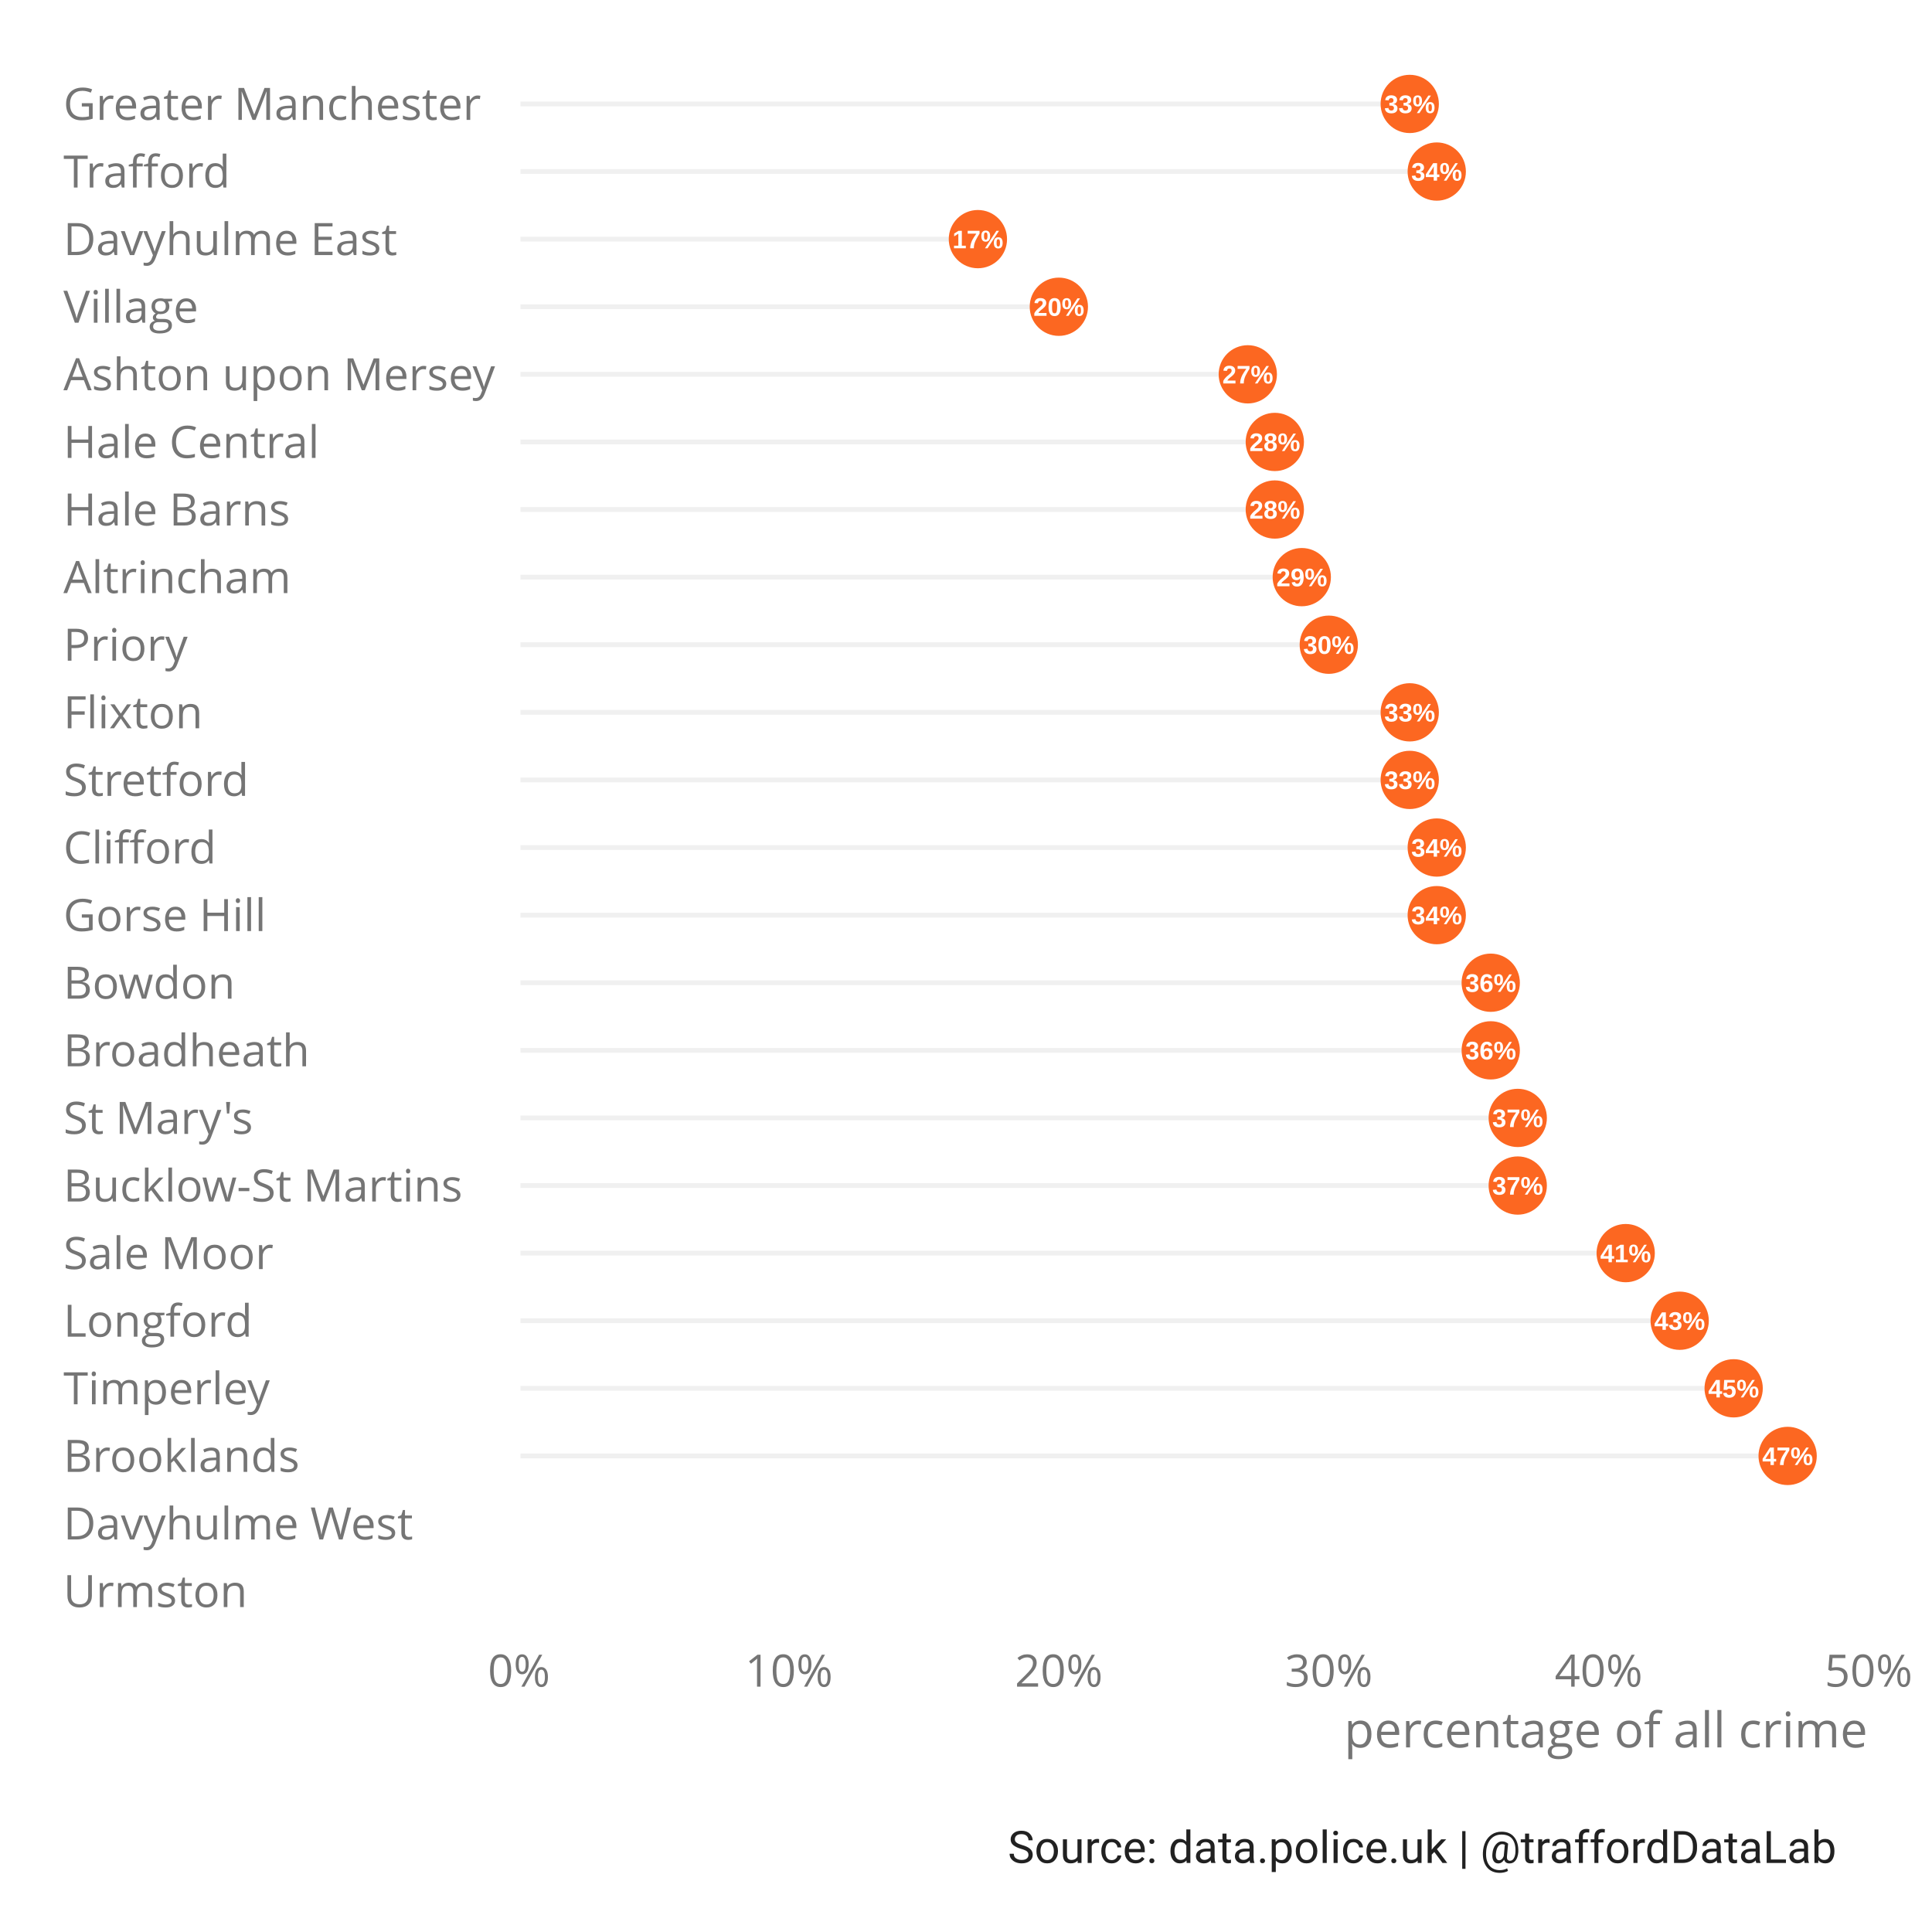
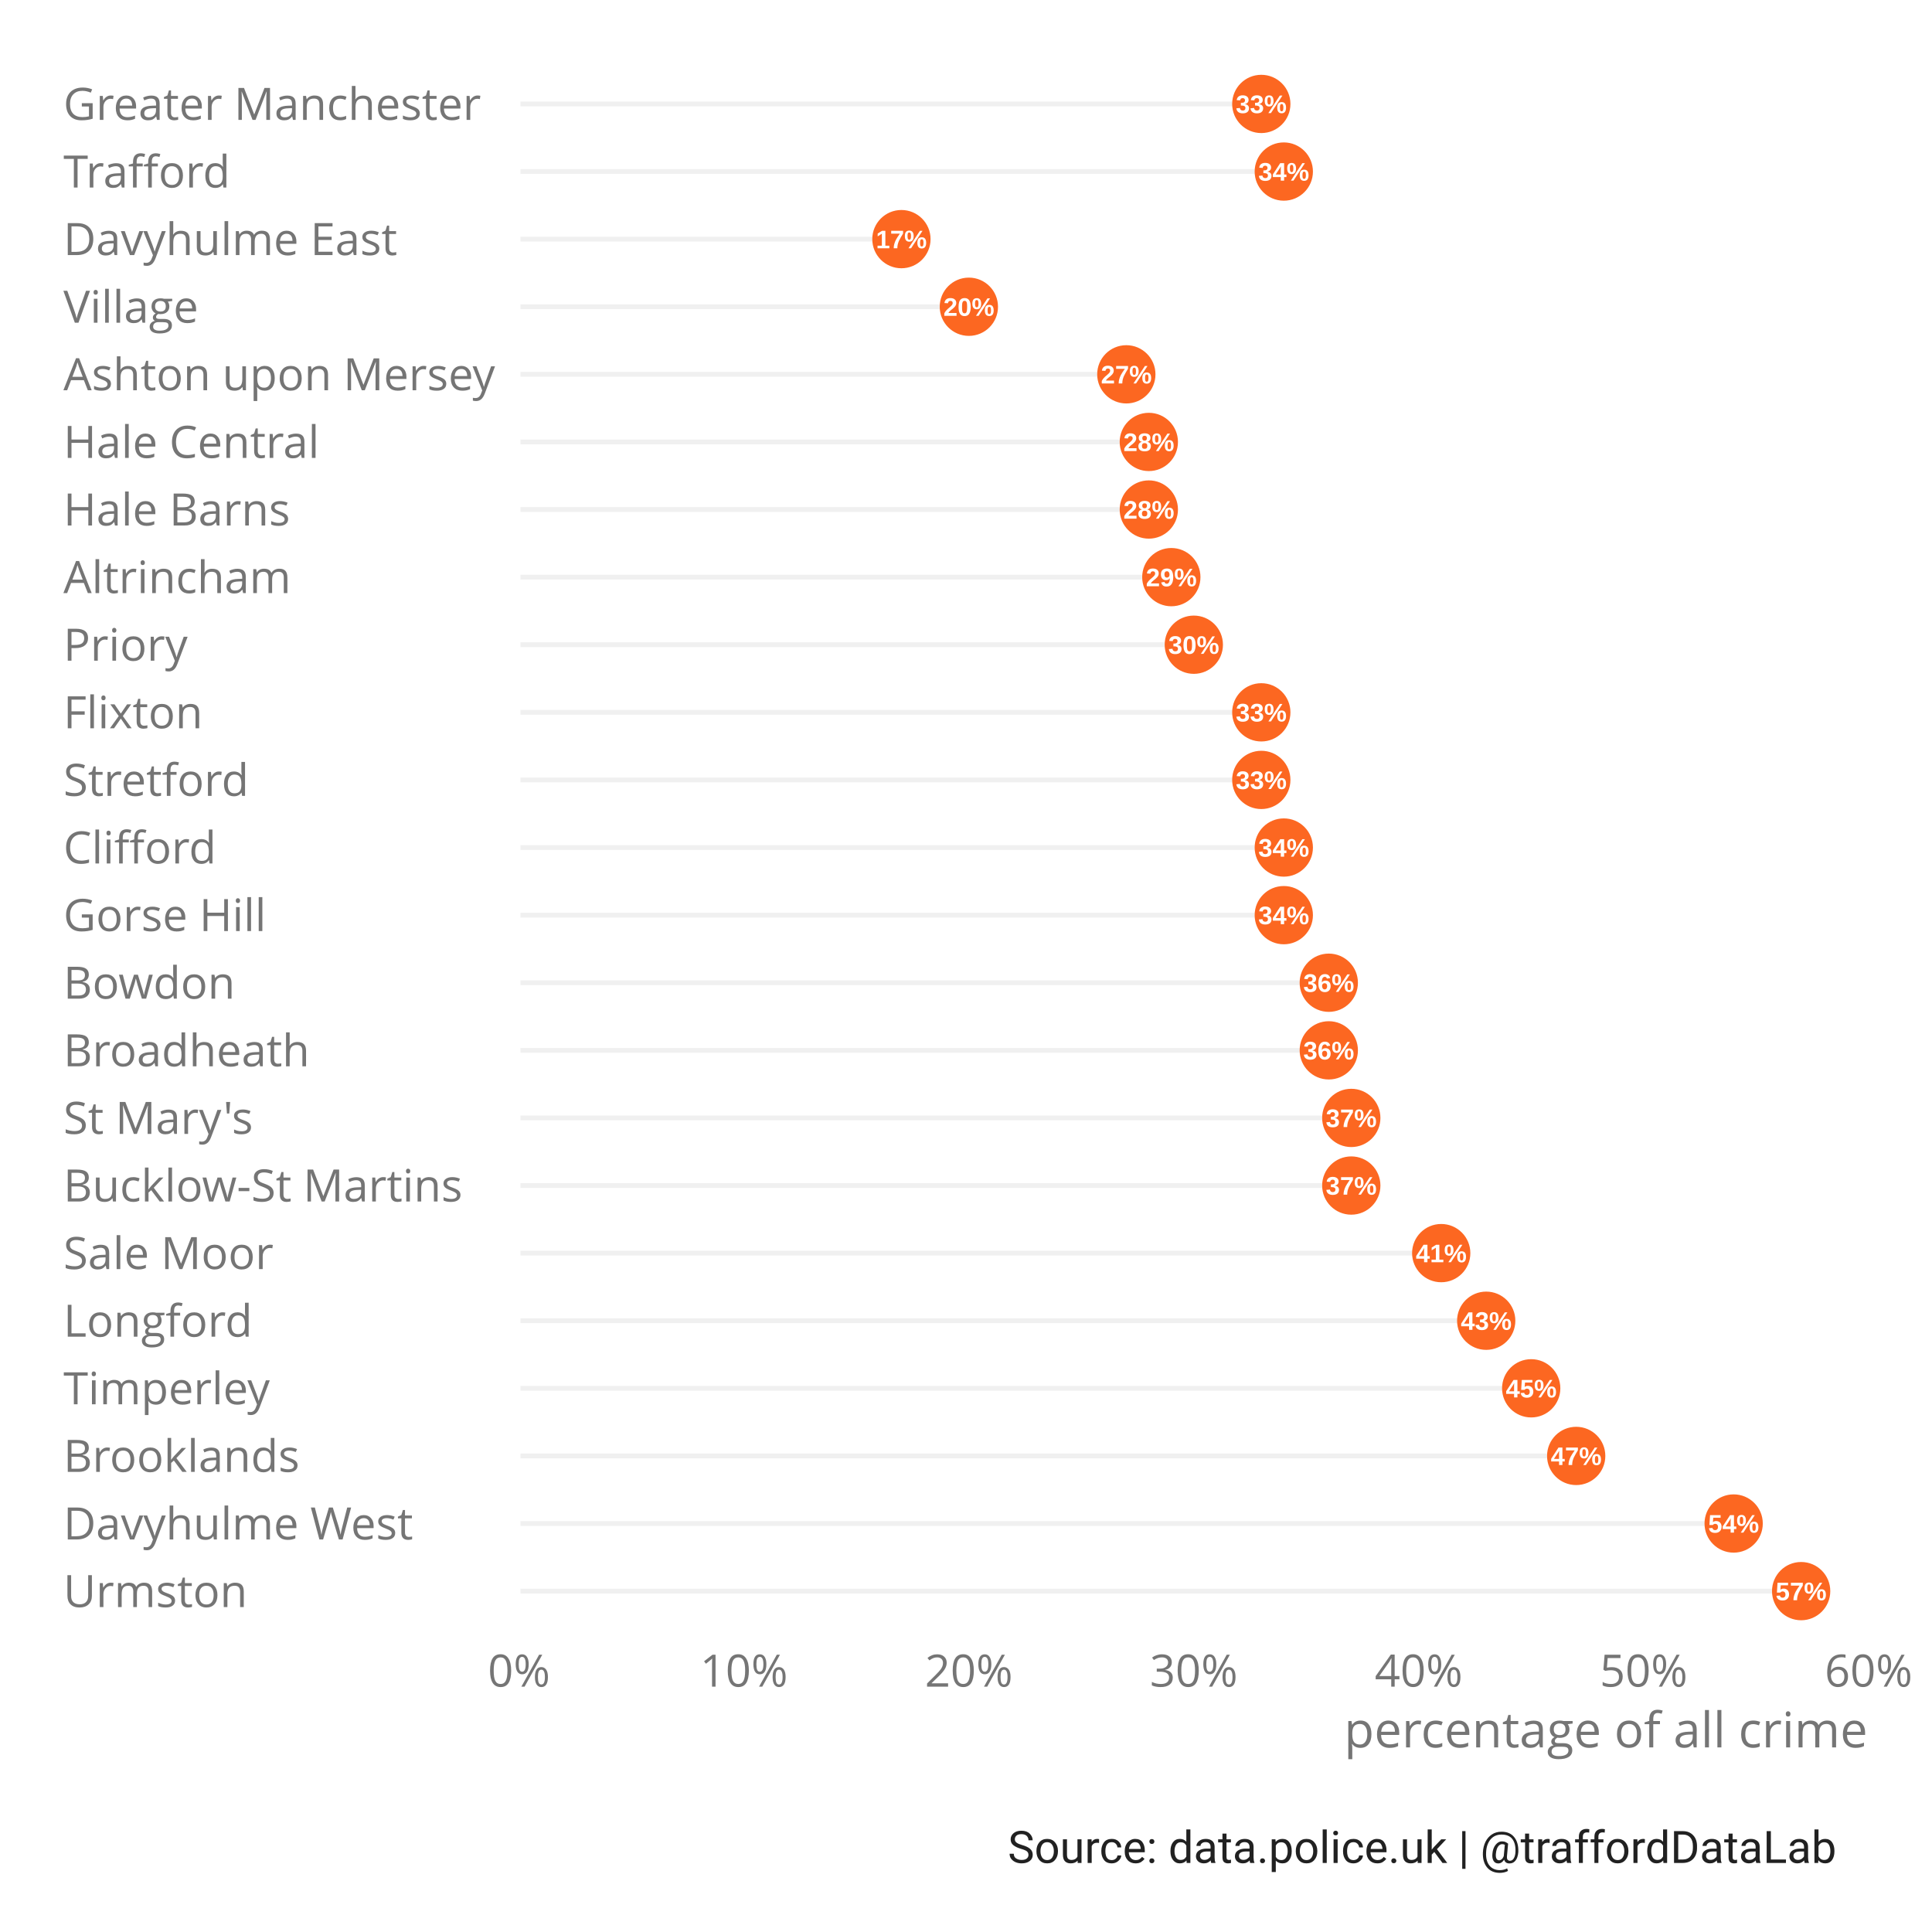
<svg xmlns="http://www.w3.org/2000/svg" viewBox="0 0 432.00 432.00">
  <defs>
    <style type="text/css">
    line, polyline, path, rect, circle {
      fill: none;
      stroke: #000000;
      stroke-linecap: round;
      stroke-linejoin: round;
      stroke-miterlimit: 10.00;
    }
  </style>
  </defs>
  <rect width="100%" height="100%" style="stroke: none; fill: #FFFFFF;" />
  <defs>
    <clipPath id="cpMTE2LjA1M3w0MTcuODI3fDM2NC44NDd8MTQuMTczMg==">
      <rect x="116.05" y="14.17" width="301.77" height="350.67" />
    </clipPath>
  </defs>
-   <line x1="116.05" y1="325.55" x2="399.72" y2="325.55" style="stroke-width: 1.07; stroke: #F0F0F0; stroke-linecap: butt;" clip-path="url(#cpMTE2LjA1M3w0MTcuODI3fDM2NC44NDd8MTQuMTczMg==)" />
-   <line x1="116.05" y1="310.43" x2="387.65" y2="310.43" style="stroke-width: 1.07; stroke: #F0F0F0; stroke-linecap: butt;" clip-path="url(#cpMTE2LjA1M3w0MTcuODI3fDM2NC44NDd8MTQuMTczMg==)" />
-   <line x1="116.05" y1="295.32" x2="375.58" y2="295.32" style="stroke-width: 1.07; stroke: #F0F0F0; stroke-linecap: butt;" clip-path="url(#cpMTE2LjA1M3w0MTcuODI3fDM2NC44NDd8MTQuMTczMg==)" />
-   <line x1="116.05" y1="280.20" x2="363.51" y2="280.20" style="stroke-width: 1.07; stroke: #F0F0F0; stroke-linecap: butt;" clip-path="url(#cpMTE2LjA1M3w0MTcuODI3fDM2NC44NDd8MTQuMTczMg==)" />
-   <line x1="116.05" y1="265.09" x2="339.37" y2="265.09" style="stroke-width: 1.07; stroke: #F0F0F0; stroke-linecap: butt;" clip-path="url(#cpMTE2LjA1M3w0MTcuODI3fDM2NC44NDd8MTQuMTczMg==)" />
-   <line x1="116.05" y1="249.97" x2="339.37" y2="249.97" style="stroke-width: 1.07; stroke: #F0F0F0; stroke-linecap: butt;" clip-path="url(#cpMTE2LjA1M3w0MTcuODI3fDM2NC44NDd8MTQuMTczMg==)" />
-   <line x1="116.05" y1="234.86" x2="333.33" y2="234.86" style="stroke-width: 1.07; stroke: #F0F0F0; stroke-linecap: butt;" clip-path="url(#cpMTE2LjA1M3w0MTcuODI3fDM2NC44NDd8MTQuMTczMg==)" />
-   <line x1="116.05" y1="219.74" x2="333.33" y2="219.74" style="stroke-width: 1.07; stroke: #F0F0F0; stroke-linecap: butt;" clip-path="url(#cpMTE2LjA1M3w0MTcuODI3fDM2NC44NDd8MTQuMTczMg==)" />
-   <line x1="116.05" y1="204.63" x2="321.26" y2="204.63" style="stroke-width: 1.07; stroke: #F0F0F0; stroke-linecap: butt;" clip-path="url(#cpMTE2LjA1M3w0MTcuODI3fDM2NC44NDd8MTQuMTczMg==)" />
-   <line x1="116.05" y1="189.51" x2="321.26" y2="189.51" style="stroke-width: 1.07; stroke: #F0F0F0; stroke-linecap: butt;" clip-path="url(#cpMTE2LjA1M3w0MTcuODI3fDM2NC44NDd8MTQuMTczMg==)" />
-   <line x1="116.05" y1="174.39" x2="315.22" y2="174.39" style="stroke-width: 1.07; stroke: #F0F0F0; stroke-linecap: butt;" clip-path="url(#cpMTE2LjA1M3w0MTcuODI3fDM2NC44NDd8MTQuMTczMg==)" />
-   <line x1="116.05" y1="159.28" x2="315.22" y2="159.28" style="stroke-width: 1.07; stroke: #F0F0F0; stroke-linecap: butt;" clip-path="url(#cpMTE2LjA1M3w0MTcuODI3fDM2NC44NDd8MTQuMTczMg==)" />
-   <line x1="116.05" y1="144.16" x2="297.12" y2="144.16" style="stroke-width: 1.07; stroke: #F0F0F0; stroke-linecap: butt;" clip-path="url(#cpMTE2LjA1M3w0MTcuODI3fDM2NC44NDd8MTQuMTczMg==)" />
-   <line x1="116.05" y1="129.05" x2="291.08" y2="129.05" style="stroke-width: 1.07; stroke: #F0F0F0; stroke-linecap: butt;" clip-path="url(#cpMTE2LjA1M3w0MTcuODI3fDM2NC44NDd8MTQuMTczMg==)" />
-   <line x1="116.05" y1="113.93" x2="285.05" y2="113.93" style="stroke-width: 1.07; stroke: #F0F0F0; stroke-linecap: butt;" clip-path="url(#cpMTE2LjA1M3w0MTcuODI3fDM2NC44NDd8MTQuMTczMg==)" />
-   <line x1="116.05" y1="98.82" x2="285.05" y2="98.82" style="stroke-width: 1.07; stroke: #F0F0F0; stroke-linecap: butt;" clip-path="url(#cpMTE2LjA1M3w0MTcuODI3fDM2NC44NDd8MTQuMTczMg==)" />
-   <line x1="116.05" y1="83.70" x2="279.01" y2="83.70" style="stroke-width: 1.07; stroke: #F0F0F0; stroke-linecap: butt;" clip-path="url(#cpMTE2LjA1M3w0MTcuODI3fDM2NC44NDd8MTQuMTczMg==)" />
-   <line x1="116.05" y1="68.59" x2="236.76" y2="68.59" style="stroke-width: 1.07; stroke: #F0F0F0; stroke-linecap: butt;" clip-path="url(#cpMTE2LjA1M3w0MTcuODI3fDM2NC44NDd8MTQuMTczMg==)" />
-   <line x1="116.05" y1="53.47" x2="218.66" y2="53.47" style="stroke-width: 1.07; stroke: #F0F0F0; stroke-linecap: butt;" clip-path="url(#cpMTE2LjA1M3w0MTcuODI3fDM2NC44NDd8MTQuMTczMg==)" />
-   <line x1="116.05" y1="38.36" x2="321.26" y2="38.36" style="stroke-width: 1.07; stroke: #F0F0F0; stroke-linecap: butt;" clip-path="url(#cpMTE2LjA1M3w0MTcuODI3fDM2NC44NDd8MTQuMTczMg==)" />
-   <line x1="116.05" y1="23.24" x2="315.22" y2="23.24" style="stroke-width: 1.07; stroke: #F0F0F0; stroke-linecap: butt;" clip-path="url(#cpMTE2LjA1M3w0MTcuODI3fDM2NC44NDd8MTQuMTczMg==)" />
-   <circle cx="399.72" cy="325.55" r="4.62pt" style="stroke-width: 0.71; stroke: #FC6721; fill: #FC6721;" clip-path="url(#cpMTE2LjA1M3w0MTcuODI3fDM2NC44NDd8MTQuMTczMg==)" />
-   <circle cx="387.65" cy="310.43" r="4.62pt" style="stroke-width: 0.71; stroke: #FC6721; fill: #FC6721;" clip-path="url(#cpMTE2LjA1M3w0MTcuODI3fDM2NC44NDd8MTQuMTczMg==)" />
-   <circle cx="375.58" cy="295.32" r="4.62pt" style="stroke-width: 0.71; stroke: #FC6721; fill: #FC6721;" clip-path="url(#cpMTE2LjA1M3w0MTcuODI3fDM2NC44NDd8MTQuMTczMg==)" />
-   <circle cx="363.51" cy="280.20" r="4.62pt" style="stroke-width: 0.71; stroke: #FC6721; fill: #FC6721;" clip-path="url(#cpMTE2LjA1M3w0MTcuODI3fDM2NC44NDd8MTQuMTczMg==)" />
-   <circle cx="339.37" cy="265.09" r="4.62pt" style="stroke-width: 0.71; stroke: #FC6721; fill: #FC6721;" clip-path="url(#cpMTE2LjA1M3w0MTcuODI3fDM2NC44NDd8MTQuMTczMg==)" />
-   <circle cx="339.37" cy="249.97" r="4.62pt" style="stroke-width: 0.71; stroke: #FC6721; fill: #FC6721;" clip-path="url(#cpMTE2LjA1M3w0MTcuODI3fDM2NC44NDd8MTQuMTczMg==)" />
-   <circle cx="333.33" cy="234.86" r="4.62pt" style="stroke-width: 0.71; stroke: #FC6721; fill: #FC6721;" clip-path="url(#cpMTE2LjA1M3w0MTcuODI3fDM2NC44NDd8MTQuMTczMg==)" />
-   <circle cx="333.33" cy="219.74" r="4.62pt" style="stroke-width: 0.71; stroke: #FC6721; fill: #FC6721;" clip-path="url(#cpMTE2LjA1M3w0MTcuODI3fDM2NC44NDd8MTQuMTczMg==)" />
-   <circle cx="321.26" cy="204.63" r="4.62pt" style="stroke-width: 0.71; stroke: #FC6721; fill: #FC6721;" clip-path="url(#cpMTE2LjA1M3w0MTcuODI3fDM2NC44NDd8MTQuMTczMg==)" />
-   <circle cx="321.26" cy="189.51" r="4.62pt" style="stroke-width: 0.71; stroke: #FC6721; fill: #FC6721;" clip-path="url(#cpMTE2LjA1M3w0MTcuODI3fDM2NC44NDd8MTQuMTczMg==)" />
-   <circle cx="315.22" cy="174.39" r="4.62pt" style="stroke-width: 0.71; stroke: #FC6721; fill: #FC6721;" clip-path="url(#cpMTE2LjA1M3w0MTcuODI3fDM2NC44NDd8MTQuMTczMg==)" />
-   <circle cx="315.22" cy="159.28" r="4.62pt" style="stroke-width: 0.71; stroke: #FC6721; fill: #FC6721;" clip-path="url(#cpMTE2LjA1M3w0MTcuODI3fDM2NC44NDd8MTQuMTczMg==)" />
-   <circle cx="297.12" cy="144.16" r="4.62pt" style="stroke-width: 0.71; stroke: #FC6721; fill: #FC6721;" clip-path="url(#cpMTE2LjA1M3w0MTcuODI3fDM2NC44NDd8MTQuMTczMg==)" />
-   <circle cx="291.08" cy="129.05" r="4.62pt" style="stroke-width: 0.71; stroke: #FC6721; fill: #FC6721;" clip-path="url(#cpMTE2LjA1M3w0MTcuODI3fDM2NC44NDd8MTQuMTczMg==)" />
-   <circle cx="285.05" cy="113.93" r="4.62pt" style="stroke-width: 0.71; stroke: #FC6721; fill: #FC6721;" clip-path="url(#cpMTE2LjA1M3w0MTcuODI3fDM2NC44NDd8MTQuMTczMg==)" />
-   <circle cx="285.05" cy="98.82" r="4.62pt" style="stroke-width: 0.71; stroke: #FC6721; fill: #FC6721;" clip-path="url(#cpMTE2LjA1M3w0MTcuODI3fDM2NC44NDd8MTQuMTczMg==)" />
-   <circle cx="279.01" cy="83.70" r="4.62pt" style="stroke-width: 0.71; stroke: #FC6721; fill: #FC6721;" clip-path="url(#cpMTE2LjA1M3w0MTcuODI3fDM2NC44NDd8MTQuMTczMg==)" />
-   <circle cx="236.76" cy="68.59" r="4.62pt" style="stroke-width: 0.71; stroke: #FC6721; fill: #FC6721;" clip-path="url(#cpMTE2LjA1M3w0MTcuODI3fDM2NC44NDd8MTQuMTczMg==)" />
-   <circle cx="218.66" cy="53.47" r="4.62pt" style="stroke-width: 0.71; stroke: #FC6721; fill: #FC6721;" clip-path="url(#cpMTE2LjA1M3w0MTcuODI3fDM2NC44NDd8MTQuMTczMg==)" />
-   <circle cx="321.26" cy="38.36" r="4.62pt" style="stroke-width: 0.71; stroke: #FC6721; fill: #FC6721;" clip-path="url(#cpMTE2LjA1M3w0MTcuODI3fDM2NC44NDd8MTQuMTczMg==)" />
-   <circle cx="315.22" cy="23.24" r="4.62pt" style="stroke-width: 0.71; stroke: #FC6721; fill: #FC6721;" clip-path="url(#cpMTE2LjA1M3w0MTcuODI3fDM2NC44NDd8MTQuMTczMg==)" />
-   <g clip-path="url(#cpMTE2LjA1M3w0MTcuODI3fDM2NC44NDd8MTQuMTczMg==)">
-     <text x="394.03" y="327.58" style="font-size: 5.69px; font-weight: bold; fill: #FFFFFF; font-family: Arial;" textLength="11.39px" lengthAdjust="spacingAndGlyphs">47%</text>
-   </g>
-   <g clip-path="url(#cpMTE2LjA1M3w0MTcuODI3fDM2NC44NDd8MTQuMTczMg==)">
-     <text x="381.95" y="312.47" style="font-size: 5.69px; font-weight: bold; fill: #FFFFFF; font-family: Arial;" textLength="11.39px" lengthAdjust="spacingAndGlyphs">45%</text>
-   </g>
-   <g clip-path="url(#cpMTE2LjA1M3w0MTcuODI3fDM2NC44NDd8MTQuMTczMg==)">
-     <text x="369.88" y="297.35" style="font-size: 5.69px; font-weight: bold; fill: #FFFFFF; font-family: Arial;" textLength="11.39px" lengthAdjust="spacingAndGlyphs">43%</text>
-   </g>
-   <g clip-path="url(#cpMTE2LjA1M3w0MTcuODI3fDM2NC44NDd8MTQuMTczMg==)">
-     <text x="357.81" y="282.24" style="font-size: 5.69px; font-weight: bold; fill: #FFFFFF; font-family: Arial;" textLength="11.39px" lengthAdjust="spacingAndGlyphs">41%</text>
-   </g>
-   <g clip-path="url(#cpMTE2LjA1M3w0MTcuODI3fDM2NC44NDd8MTQuMTczMg==)">
-     <text x="333.67" y="267.12" style="font-size: 5.69px; font-weight: bold; fill: #FFFFFF; font-family: Arial;" textLength="11.39px" lengthAdjust="spacingAndGlyphs">37%</text>
-   </g>
-   <g clip-path="url(#cpMTE2LjA1M3w0MTcuODI3fDM2NC44NDd8MTQuMTczMg==)">
-     <text x="333.67" y="252.01" style="font-size: 5.69px; font-weight: bold; fill: #FFFFFF; font-family: Arial;" textLength="11.39px" lengthAdjust="spacingAndGlyphs">37%</text>
-   </g>
-   <g clip-path="url(#cpMTE2LjA1M3w0MTcuODI3fDM2NC44NDd8MTQuMTczMg==)">
-     <text x="327.64" y="236.89" style="font-size: 5.69px; font-weight: bold; fill: #FFFFFF; font-family: Arial;" textLength="11.39px" lengthAdjust="spacingAndGlyphs">36%</text>
-   </g>
-   <g clip-path="url(#cpMTE2LjA1M3w0MTcuODI3fDM2NC44NDd8MTQuMTczMg==)">
-     <text x="327.64" y="221.78" style="font-size: 5.69px; font-weight: bold; fill: #FFFFFF; font-family: Arial;" textLength="11.39px" lengthAdjust="spacingAndGlyphs">36%</text>
-   </g>
-   <g clip-path="url(#cpMTE2LjA1M3w0MTcuODI3fDM2NC44NDd8MTQuMTczMg==)">
-     <text x="315.56" y="206.66" style="font-size: 5.69px; font-weight: bold; fill: #FFFFFF; font-family: Arial;" textLength="11.39px" lengthAdjust="spacingAndGlyphs">34%</text>
-   </g>
-   <g clip-path="url(#cpMTE2LjA1M3w0MTcuODI3fDM2NC44NDd8MTQuMTczMg==)">
-     <text x="315.56" y="191.55" style="font-size: 5.69px; font-weight: bold; fill: #FFFFFF; font-family: Arial;" textLength="11.39px" lengthAdjust="spacingAndGlyphs">34%</text>
-   </g>
-   <g clip-path="url(#cpMTE2LjA1M3w0MTcuODI3fDM2NC44NDd8MTQuMTczMg==)">
-     <text x="309.53" y="176.43" style="font-size: 5.69px; font-weight: bold; fill: #FFFFFF; font-family: Arial;" textLength="11.39px" lengthAdjust="spacingAndGlyphs">33%</text>
-   </g>
-   <g clip-path="url(#cpMTE2LjA1M3w0MTcuODI3fDM2NC44NDd8MTQuMTczMg==)">
-     <text x="309.53" y="161.32" style="font-size: 5.69px; font-weight: bold; fill: #FFFFFF; font-family: Arial;" textLength="11.39px" lengthAdjust="spacingAndGlyphs">33%</text>
-   </g>
-   <g clip-path="url(#cpMTE2LjA1M3w0MTcuODI3fDM2NC44NDd8MTQuMTczMg==)">
-     <text x="291.42" y="146.20" style="font-size: 5.69px; font-weight: bold; fill: #FFFFFF; font-family: Arial;" textLength="11.39px" lengthAdjust="spacingAndGlyphs">30%</text>
-   </g>
-   <g clip-path="url(#cpMTE2LjA1M3w0MTcuODI3fDM2NC44NDd8MTQuMTczMg==)">
-     <text x="285.39" y="131.09" style="font-size: 5.69px; font-weight: bold; fill: #FFFFFF; font-family: Arial;" textLength="11.39px" lengthAdjust="spacingAndGlyphs">29%</text>
-   </g>
-   <g clip-path="url(#cpMTE2LjA1M3w0MTcuODI3fDM2NC44NDd8MTQuMTczMg==)">
-     <text x="279.35" y="115.97" style="font-size: 5.69px; font-weight: bold; fill: #FFFFFF; font-family: Arial;" textLength="11.39px" lengthAdjust="spacingAndGlyphs">28%</text>
-   </g>
-   <g clip-path="url(#cpMTE2LjA1M3w0MTcuODI3fDM2NC44NDd8MTQuMTczMg==)">
-     <text x="279.35" y="100.86" style="font-size: 5.69px; font-weight: bold; fill: #FFFFFF; font-family: Arial;" textLength="11.39px" lengthAdjust="spacingAndGlyphs">28%</text>
-   </g>
-   <g clip-path="url(#cpMTE2LjA1M3w0MTcuODI3fDM2NC44NDd8MTQuMTczMg==)">
-     <text x="273.32" y="85.74" style="font-size: 5.69px; font-weight: bold; fill: #FFFFFF; font-family: Arial;" textLength="11.39px" lengthAdjust="spacingAndGlyphs">27%</text>
-   </g>
-   <g clip-path="url(#cpMTE2LjA1M3w0MTcuODI3fDM2NC44NDd8MTQuMTczMg==)">
-     <text x="231.07" y="70.62" style="font-size: 5.69px; font-weight: bold; fill: #FFFFFF; font-family: Arial;" textLength="11.39px" lengthAdjust="spacingAndGlyphs">20%</text>
-   </g>
-   <g clip-path="url(#cpMTE2LjA1M3w0MTcuODI3fDM2NC44NDd8MTQuMTczMg==)">
-     <text x="212.96" y="55.51" style="font-size: 5.69px; font-weight: bold; fill: #FFFFFF; font-family: Arial;" textLength="11.39px" lengthAdjust="spacingAndGlyphs">17%</text>
-   </g>
-   <g clip-path="url(#cpMTE2LjA1M3w0MTcuODI3fDM2NC44NDd8MTQuMTczMg==)">
-     <text x="315.56" y="40.39" style="font-size: 5.69px; font-weight: bold; fill: #FFFFFF; font-family: Arial;" textLength="11.39px" lengthAdjust="spacingAndGlyphs">34%</text>
-   </g>
-   <g clip-path="url(#cpMTE2LjA1M3w0MTcuODI3fDM2NC44NDd8MTQuMTczMg==)">
-     <text x="309.53" y="25.28" style="font-size: 5.69px; font-weight: bold; fill: #FFFFFF; font-family: Arial;" textLength="11.39px" lengthAdjust="spacingAndGlyphs">33%</text>
+   <line x1="116.05" y1="355.78" x2="402.74" y2="355.78" style="stroke-width: 1.07; stroke: #F0F0F0; stroke-linecap: butt;" clip-path="url(#cpMTE2LjA1M3w0MTcuODI3fDM2NC44NDd8MTQuMTczMg==)" />
+   <line x1="116.05" y1="340.66" x2="387.65" y2="340.66" style="stroke-width: 1.07; stroke: #F0F0F0; stroke-linecap: butt;" clip-path="url(#cpMTE2LjA1M3w0MTcuODI3fDM2NC44NDd8MTQuMTczMg==)" />
+   <line x1="116.05" y1="325.55" x2="352.44" y2="325.55" style="stroke-width: 1.07; stroke: #F0F0F0; stroke-linecap: butt;" clip-path="url(#cpMTE2LjA1M3w0MTcuODI3fDM2NC44NDd8MTQuMTczMg==)" />
+   <line x1="116.05" y1="310.43" x2="342.38" y2="310.43" style="stroke-width: 1.07; stroke: #F0F0F0; stroke-linecap: butt;" clip-path="url(#cpMTE2LjA1M3w0MTcuODI3fDM2NC44NDd8MTQuMTczMg==)" />
+   <line x1="116.05" y1="295.32" x2="332.32" y2="295.32" style="stroke-width: 1.07; stroke: #F0F0F0; stroke-linecap: butt;" clip-path="url(#cpMTE2LjA1M3w0MTcuODI3fDM2NC44NDd8MTQuMTczMg==)" />
+   <line x1="116.05" y1="280.20" x2="322.26" y2="280.20" style="stroke-width: 1.07; stroke: #F0F0F0; stroke-linecap: butt;" clip-path="url(#cpMTE2LjA1M3w0MTcuODI3fDM2NC44NDd8MTQuMTczMg==)" />
+   <line x1="116.05" y1="265.09" x2="302.15" y2="265.09" style="stroke-width: 1.07; stroke: #F0F0F0; stroke-linecap: butt;" clip-path="url(#cpMTE2LjA1M3w0MTcuODI3fDM2NC44NDd8MTQuMTczMg==)" />
+   <line x1="116.05" y1="249.97" x2="302.15" y2="249.97" style="stroke-width: 1.07; stroke: #F0F0F0; stroke-linecap: butt;" clip-path="url(#cpMTE2LjA1M3w0MTcuODI3fDM2NC44NDd8MTQuMTczMg==)" />
+   <line x1="116.05" y1="234.86" x2="297.12" y2="234.86" style="stroke-width: 1.07; stroke: #F0F0F0; stroke-linecap: butt;" clip-path="url(#cpMTE2LjA1M3w0MTcuODI3fDM2NC44NDd8MTQuMTczMg==)" />
+   <line x1="116.05" y1="219.74" x2="297.12" y2="219.74" style="stroke-width: 1.07; stroke: #F0F0F0; stroke-linecap: butt;" clip-path="url(#cpMTE2LjA1M3w0MTcuODI3fDM2NC44NDd8MTQuMTczMg==)" />
+   <line x1="116.05" y1="204.63" x2="287.06" y2="204.63" style="stroke-width: 1.07; stroke: #F0F0F0; stroke-linecap: butt;" clip-path="url(#cpMTE2LjA1M3w0MTcuODI3fDM2NC44NDd8MTQuMTczMg==)" />
+   <line x1="116.05" y1="189.51" x2="287.06" y2="189.51" style="stroke-width: 1.07; stroke: #F0F0F0; stroke-linecap: butt;" clip-path="url(#cpMTE2LjA1M3w0MTcuODI3fDM2NC44NDd8MTQuMTczMg==)" />
+   <line x1="116.05" y1="174.39" x2="282.03" y2="174.39" style="stroke-width: 1.07; stroke: #F0F0F0; stroke-linecap: butt;" clip-path="url(#cpMTE2LjA1M3w0MTcuODI3fDM2NC44NDd8MTQuMTczMg==)" />
+   <line x1="116.05" y1="159.28" x2="282.03" y2="159.28" style="stroke-width: 1.07; stroke: #F0F0F0; stroke-linecap: butt;" clip-path="url(#cpMTE2LjA1M3w0MTcuODI3fDM2NC44NDd8MTQuMTczMg==)" />
+   <line x1="116.05" y1="144.16" x2="266.94" y2="144.16" style="stroke-width: 1.07; stroke: #F0F0F0; stroke-linecap: butt;" clip-path="url(#cpMTE2LjA1M3w0MTcuODI3fDM2NC44NDd8MTQuMTczMg==)" />
+   <line x1="116.05" y1="129.05" x2="261.91" y2="129.05" style="stroke-width: 1.07; stroke: #F0F0F0; stroke-linecap: butt;" clip-path="url(#cpMTE2LjA1M3w0MTcuODI3fDM2NC44NDd8MTQuMTczMg==)" />
+   <line x1="116.05" y1="113.93" x2="256.88" y2="113.93" style="stroke-width: 1.07; stroke: #F0F0F0; stroke-linecap: butt;" clip-path="url(#cpMTE2LjA1M3w0MTcuODI3fDM2NC44NDd8MTQuMTczMg==)" />
+   <line x1="116.05" y1="98.82" x2="256.88" y2="98.82" style="stroke-width: 1.07; stroke: #F0F0F0; stroke-linecap: butt;" clip-path="url(#cpMTE2LjA1M3w0MTcuODI3fDM2NC44NDd8MTQuMTczMg==)" />
+   <line x1="116.05" y1="83.70" x2="251.85" y2="83.70" style="stroke-width: 1.07; stroke: #F0F0F0; stroke-linecap: butt;" clip-path="url(#cpMTE2LjA1M3w0MTcuODI3fDM2NC44NDd8MTQuMTczMg==)" />
+   <line x1="116.05" y1="68.59" x2="216.64" y2="68.59" style="stroke-width: 1.07; stroke: #F0F0F0; stroke-linecap: butt;" clip-path="url(#cpMTE2LjA1M3w0MTcuODI3fDM2NC44NDd8MTQuMTczMg==)" />
+   <line x1="116.05" y1="53.47" x2="201.56" y2="53.47" style="stroke-width: 1.07; stroke: #F0F0F0; stroke-linecap: butt;" clip-path="url(#cpMTE2LjA1M3w0MTcuODI3fDM2NC44NDd8MTQuMTczMg==)" />
+   <line x1="116.05" y1="38.36" x2="287.06" y2="38.36" style="stroke-width: 1.07; stroke: #F0F0F0; stroke-linecap: butt;" clip-path="url(#cpMTE2LjA1M3w0MTcuODI3fDM2NC44NDd8MTQuMTczMg==)" />
+   <line x1="116.05" y1="23.24" x2="282.03" y2="23.24" style="stroke-width: 1.07; stroke: #F0F0F0; stroke-linecap: butt;" clip-path="url(#cpMTE2LjA1M3w0MTcuODI3fDM2NC44NDd8MTQuMTczMg==)" />
+   <circle cx="402.74" cy="355.78" r="4.62pt" style="stroke-width: 0.71; stroke: #FC6721; fill: #FC6721;" clip-path="url(#cpMTE2LjA1M3w0MTcuODI3fDM2NC44NDd8MTQuMTczMg==)" />
+   <circle cx="387.65" cy="340.66" r="4.62pt" style="stroke-width: 0.71; stroke: #FC6721; fill: #FC6721;" clip-path="url(#cpMTE2LjA1M3w0MTcuODI3fDM2NC44NDd8MTQuMTczMg==)" />
+   <circle cx="352.44" cy="325.55" r="4.62pt" style="stroke-width: 0.71; stroke: #FC6721; fill: #FC6721;" clip-path="url(#cpMTE2LjA1M3w0MTcuODI3fDM2NC44NDd8MTQuMTczMg==)" />
+   <circle cx="342.38" cy="310.43" r="4.62pt" style="stroke-width: 0.71; stroke: #FC6721; fill: #FC6721;" clip-path="url(#cpMTE2LjA1M3w0MTcuODI3fDM2NC44NDd8MTQuMTczMg==)" />
+   <circle cx="332.32" cy="295.32" r="4.62pt" style="stroke-width: 0.71; stroke: #FC6721; fill: #FC6721;" clip-path="url(#cpMTE2LjA1M3w0MTcuODI3fDM2NC44NDd8MTQuMTczMg==)" />
+   <circle cx="322.26" cy="280.20" r="4.62pt" style="stroke-width: 0.71; stroke: #FC6721; fill: #FC6721;" clip-path="url(#cpMTE2LjA1M3w0MTcuODI3fDM2NC44NDd8MTQuMTczMg==)" />
+   <circle cx="302.15" cy="265.09" r="4.62pt" style="stroke-width: 0.71; stroke: #FC6721; fill: #FC6721;" clip-path="url(#cpMTE2LjA1M3w0MTcuODI3fDM2NC44NDd8MTQuMTczMg==)" />
+   <circle cx="302.15" cy="249.97" r="4.62pt" style="stroke-width: 0.71; stroke: #FC6721; fill: #FC6721;" clip-path="url(#cpMTE2LjA1M3w0MTcuODI3fDM2NC44NDd8MTQuMTczMg==)" />
+   <circle cx="297.12" cy="234.86" r="4.62pt" style="stroke-width: 0.71; stroke: #FC6721; fill: #FC6721;" clip-path="url(#cpMTE2LjA1M3w0MTcuODI3fDM2NC44NDd8MTQuMTczMg==)" />
+   <circle cx="297.12" cy="219.74" r="4.62pt" style="stroke-width: 0.71; stroke: #FC6721; fill: #FC6721;" clip-path="url(#cpMTE2LjA1M3w0MTcuODI3fDM2NC44NDd8MTQuMTczMg==)" />
+   <circle cx="287.06" cy="204.63" r="4.62pt" style="stroke-width: 0.71; stroke: #FC6721; fill: #FC6721;" clip-path="url(#cpMTE2LjA1M3w0MTcuODI3fDM2NC44NDd8MTQuMTczMg==)" />
+   <circle cx="287.06" cy="189.51" r="4.62pt" style="stroke-width: 0.71; stroke: #FC6721; fill: #FC6721;" clip-path="url(#cpMTE2LjA1M3w0MTcuODI3fDM2NC44NDd8MTQuMTczMg==)" />
+   <circle cx="282.03" cy="174.39" r="4.62pt" style="stroke-width: 0.71; stroke: #FC6721; fill: #FC6721;" clip-path="url(#cpMTE2LjA1M3w0MTcuODI3fDM2NC44NDd8MTQuMTczMg==)" />
+   <circle cx="282.03" cy="159.28" r="4.62pt" style="stroke-width: 0.71; stroke: #FC6721; fill: #FC6721;" clip-path="url(#cpMTE2LjA1M3w0MTcuODI3fDM2NC44NDd8MTQuMTczMg==)" />
+   <circle cx="266.94" cy="144.16" r="4.62pt" style="stroke-width: 0.71; stroke: #FC6721; fill: #FC6721;" clip-path="url(#cpMTE2LjA1M3w0MTcuODI3fDM2NC44NDd8MTQuMTczMg==)" />
+   <circle cx="261.91" cy="129.05" r="4.62pt" style="stroke-width: 0.71; stroke: #FC6721; fill: #FC6721;" clip-path="url(#cpMTE2LjA1M3w0MTcuODI3fDM2NC44NDd8MTQuMTczMg==)" />
+   <circle cx="256.88" cy="113.93" r="4.62pt" style="stroke-width: 0.71; stroke: #FC6721; fill: #FC6721;" clip-path="url(#cpMTE2LjA1M3w0MTcuODI3fDM2NC44NDd8MTQuMTczMg==)" />
+   <circle cx="256.88" cy="98.82" r="4.62pt" style="stroke-width: 0.71; stroke: #FC6721; fill: #FC6721;" clip-path="url(#cpMTE2LjA1M3w0MTcuODI3fDM2NC44NDd8MTQuMTczMg==)" />
+   <circle cx="251.85" cy="83.70" r="4.62pt" style="stroke-width: 0.71; stroke: #FC6721; fill: #FC6721;" clip-path="url(#cpMTE2LjA1M3w0MTcuODI3fDM2NC44NDd8MTQuMTczMg==)" />
+   <circle cx="216.64" cy="68.59" r="4.62pt" style="stroke-width: 0.71; stroke: #FC6721; fill: #FC6721;" clip-path="url(#cpMTE2LjA1M3w0MTcuODI3fDM2NC44NDd8MTQuMTczMg==)" />
+   <circle cx="201.56" cy="53.47" r="4.62pt" style="stroke-width: 0.71; stroke: #FC6721; fill: #FC6721;" clip-path="url(#cpMTE2LjA1M3w0MTcuODI3fDM2NC44NDd8MTQuMTczMg==)" />
+   <circle cx="287.06" cy="38.36" r="4.62pt" style="stroke-width: 0.71; stroke: #FC6721; fill: #FC6721;" clip-path="url(#cpMTE2LjA1M3w0MTcuODI3fDM2NC44NDd8MTQuMTczMg==)" />
+   <circle cx="282.03" cy="23.24" r="4.62pt" style="stroke-width: 0.71; stroke: #FC6721; fill: #FC6721;" clip-path="url(#cpMTE2LjA1M3w0MTcuODI3fDM2NC44NDd8MTQuMTczMg==)" />
+   <g clip-path="url(#cpMTE2LjA1M3w0MTcuODI3fDM2NC44NDd8MTQuMTczMg==)">
+     <text x="397.04" y="357.81" style="font-size: 5.69px; font-weight: bold; fill: #FFFFFF; font-family: Arial;" textLength="11.39px" lengthAdjust="spacingAndGlyphs">57%</text>
+   </g>
+   <g clip-path="url(#cpMTE2LjA1M3w0MTcuODI3fDM2NC44NDd8MTQuMTczMg==)">
+     <text x="381.95" y="342.70" style="font-size: 5.69px; font-weight: bold; fill: #FFFFFF; font-family: Arial;" textLength="11.39px" lengthAdjust="spacingAndGlyphs">54%</text>
+   </g>
+   <g clip-path="url(#cpMTE2LjA1M3w0MTcuODI3fDM2NC44NDd8MTQuMTczMg==)">
+     <text x="346.75" y="327.58" style="font-size: 5.69px; font-weight: bold; fill: #FFFFFF; font-family: Arial;" textLength="11.39px" lengthAdjust="spacingAndGlyphs">47%</text>
+   </g>
+   <g clip-path="url(#cpMTE2LjA1M3w0MTcuODI3fDM2NC44NDd8MTQuMTczMg==)">
+     <text x="336.69" y="312.47" style="font-size: 5.69px; font-weight: bold; fill: #FFFFFF; font-family: Arial;" textLength="11.39px" lengthAdjust="spacingAndGlyphs">45%</text>
+   </g>
+   <g clip-path="url(#cpMTE2LjA1M3w0MTcuODI3fDM2NC44NDd8MTQuMTczMg==)">
+     <text x="326.63" y="297.35" style="font-size: 5.69px; font-weight: bold; fill: #FFFFFF; font-family: Arial;" textLength="11.39px" lengthAdjust="spacingAndGlyphs">43%</text>
+   </g>
+   <g clip-path="url(#cpMTE2LjA1M3w0MTcuODI3fDM2NC44NDd8MTQuMTczMg==)">
+     <text x="316.57" y="282.24" style="font-size: 5.69px; font-weight: bold; fill: #FFFFFF; font-family: Arial;" textLength="11.39px" lengthAdjust="spacingAndGlyphs">41%</text>
+   </g>
+   <g clip-path="url(#cpMTE2LjA1M3w0MTcuODI3fDM2NC44NDd8MTQuMTczMg==)">
+     <text x="296.45" y="267.12" style="font-size: 5.69px; font-weight: bold; fill: #FFFFFF; font-family: Arial;" textLength="11.39px" lengthAdjust="spacingAndGlyphs">37%</text>
+   </g>
+   <g clip-path="url(#cpMTE2LjA1M3w0MTcuODI3fDM2NC44NDd8MTQuMTczMg==)">
+     <text x="296.45" y="252.01" style="font-size: 5.69px; font-weight: bold; fill: #FFFFFF; font-family: Arial;" textLength="11.39px" lengthAdjust="spacingAndGlyphs">37%</text>
+   </g>
+   <g clip-path="url(#cpMTE2LjA1M3w0MTcuODI3fDM2NC44NDd8MTQuMTczMg==)">
+     <text x="291.42" y="236.89" style="font-size: 5.69px; font-weight: bold; fill: #FFFFFF; font-family: Arial;" textLength="11.39px" lengthAdjust="spacingAndGlyphs">36%</text>
+   </g>
+   <g clip-path="url(#cpMTE2LjA1M3w0MTcuODI3fDM2NC44NDd8MTQuMTczMg==)">
+     <text x="291.42" y="221.78" style="font-size: 5.69px; font-weight: bold; fill: #FFFFFF; font-family: Arial;" textLength="11.39px" lengthAdjust="spacingAndGlyphs">36%</text>
+   </g>
+   <g clip-path="url(#cpMTE2LjA1M3w0MTcuODI3fDM2NC44NDd8MTQuMTczMg==)">
+     <text x="281.36" y="206.66" style="font-size: 5.69px; font-weight: bold; fill: #FFFFFF; font-family: Arial;" textLength="11.39px" lengthAdjust="spacingAndGlyphs">34%</text>
+   </g>
+   <g clip-path="url(#cpMTE2LjA1M3w0MTcuODI3fDM2NC44NDd8MTQuMTczMg==)">
+     <text x="281.36" y="191.55" style="font-size: 5.69px; font-weight: bold; fill: #FFFFFF; font-family: Arial;" textLength="11.39px" lengthAdjust="spacingAndGlyphs">34%</text>
+   </g>
+   <g clip-path="url(#cpMTE2LjA1M3w0MTcuODI3fDM2NC44NDd8MTQuMTczMg==)">
+     <text x="276.33" y="176.43" style="font-size: 5.69px; font-weight: bold; fill: #FFFFFF; font-family: Arial;" textLength="11.39px" lengthAdjust="spacingAndGlyphs">33%</text>
+   </g>
+   <g clip-path="url(#cpMTE2LjA1M3w0MTcuODI3fDM2NC44NDd8MTQuMTczMg==)">
+     <text x="276.33" y="161.32" style="font-size: 5.69px; font-weight: bold; fill: #FFFFFF; font-family: Arial;" textLength="11.39px" lengthAdjust="spacingAndGlyphs">33%</text>
+   </g>
+   <g clip-path="url(#cpMTE2LjA1M3w0MTcuODI3fDM2NC44NDd8MTQuMTczMg==)">
+     <text x="261.24" y="146.20" style="font-size: 5.69px; font-weight: bold; fill: #FFFFFF; font-family: Arial;" textLength="11.39px" lengthAdjust="spacingAndGlyphs">30%</text>
+   </g>
+   <g clip-path="url(#cpMTE2LjA1M3w0MTcuODI3fDM2NC44NDd8MTQuMTczMg==)">
+     <text x="256.22" y="131.09" style="font-size: 5.69px; font-weight: bold; fill: #FFFFFF; font-family: Arial;" textLength="11.39px" lengthAdjust="spacingAndGlyphs">29%</text>
+   </g>
+   <g clip-path="url(#cpMTE2LjA1M3w0MTcuODI3fDM2NC44NDd8MTQuMTczMg==)">
+     <text x="251.19" y="115.97" style="font-size: 5.69px; font-weight: bold; fill: #FFFFFF; font-family: Arial;" textLength="11.39px" lengthAdjust="spacingAndGlyphs">28%</text>
+   </g>
+   <g clip-path="url(#cpMTE2LjA1M3w0MTcuODI3fDM2NC44NDd8MTQuMTczMg==)">
+     <text x="251.19" y="100.86" style="font-size: 5.69px; font-weight: bold; fill: #FFFFFF; font-family: Arial;" textLength="11.39px" lengthAdjust="spacingAndGlyphs">28%</text>
+   </g>
+   <g clip-path="url(#cpMTE2LjA1M3w0MTcuODI3fDM2NC44NDd8MTQuMTczMg==)">
+     <text x="246.16" y="85.74" style="font-size: 5.69px; font-weight: bold; fill: #FFFFFF; font-family: Arial;" textLength="11.39px" lengthAdjust="spacingAndGlyphs">27%</text>
+   </g>
+   <g clip-path="url(#cpMTE2LjA1M3w0MTcuODI3fDM2NC44NDd8MTQuMTczMg==)">
+     <text x="210.95" y="70.62" style="font-size: 5.69px; font-weight: bold; fill: #FFFFFF; font-family: Arial;" textLength="11.39px" lengthAdjust="spacingAndGlyphs">20%</text>
+   </g>
+   <g clip-path="url(#cpMTE2LjA1M3w0MTcuODI3fDM2NC44NDd8MTQuMTczMg==)">
+     <text x="195.86" y="55.51" style="font-size: 5.69px; font-weight: bold; fill: #FFFFFF; font-family: Arial;" textLength="11.39px" lengthAdjust="spacingAndGlyphs">17%</text>
+   </g>
+   <g clip-path="url(#cpMTE2LjA1M3w0MTcuODI3fDM2NC44NDd8MTQuMTczMg==)">
+     <text x="281.36" y="40.39" style="font-size: 5.69px; font-weight: bold; fill: #FFFFFF; font-family: Arial;" textLength="11.39px" lengthAdjust="spacingAndGlyphs">34%</text>
+   </g>
+   <g clip-path="url(#cpMTE2LjA1M3w0MTcuODI3fDM2NC44NDd8MTQuMTczMg==)">
+     <text x="276.33" y="25.28" style="font-size: 5.69px; font-weight: bold; fill: #FFFFFF; font-family: Arial;" textLength="11.39px" lengthAdjust="spacingAndGlyphs">33%</text>
  </g>
  <defs>
    <clipPath id="cpMHw0MzJ8NDMyfDA=">
      <rect x="0.00" y="0.00" width="432.00" height="432.00" />
    </clipPath>
  </defs>
  <polyline points="116.05,364.85 116.05,14.17 " style="stroke-width: 0.64; stroke: #FFFFFF; stroke-linecap: butt;" clip-path="url(#cpMHw0MzJ8NDMyfDA=)" />
  <g clip-path="url(#cpMHw0MzJ8NDMyfDA=)">
    <text x="14.17" y="359.35" style="font-size: 10.00px; fill: #757575; font-family: Open Sans;" textLength="41.14px" lengthAdjust="spacingAndGlyphs">Urmston</text>
  </g>
  <g clip-path="url(#cpMHw0MzJ8NDMyfDA=)">
    <text x="14.17" y="344.23" style="font-size: 10.00px; fill: #757575; font-family: Open Sans;" textLength="78.38px" lengthAdjust="spacingAndGlyphs">Davyhulme West</text>
  </g>
  <g clip-path="url(#cpMHw0MzJ8NDMyfDA=)">
    <text x="14.17" y="329.12" style="font-size: 10.00px; fill: #757575; font-family: Open Sans;" textLength="53.02px" lengthAdjust="spacingAndGlyphs">Brooklands</text>
  </g>
  <g clip-path="url(#cpMHw0MzJ8NDMyfDA=)">
    <text x="14.17" y="314.00" style="font-size: 10.00px; fill: #757575; font-family: Open Sans;" textLength="46.36px" lengthAdjust="spacingAndGlyphs">Timperley</text>
  </g>
  <g clip-path="url(#cpMHw0MzJ8NDMyfDA=)">
    <text x="14.17" y="298.89" style="font-size: 10.00px; fill: #757575; font-family: Open Sans;" textLength="42.49px" lengthAdjust="spacingAndGlyphs">Longford</text>
  </g>
  <g clip-path="url(#cpMHw0MzJ8NDMyfDA=)">
    <text x="14.17" y="283.77" style="font-size: 10.00px; fill: #757575; font-family: Open Sans;" textLength="46.98px" lengthAdjust="spacingAndGlyphs">Sale Moor</text>
  </g>
  <g clip-path="url(#cpMHw0MzJ8NDMyfDA=)">
    <text x="14.17" y="268.66" style="font-size: 10.00px; fill: #757575; font-family: Open Sans;" textLength="89.45px" lengthAdjust="spacingAndGlyphs">Bucklow-St Martins</text>
  </g>
  <g clip-path="url(#cpMHw0MzJ8NDMyfDA=)">
    <text x="14.17" y="253.54" style="font-size: 10.00px; fill: #757575; font-family: Open Sans;" textLength="42.31px" lengthAdjust="spacingAndGlyphs">St Mary's</text>
  </g>
  <g clip-path="url(#cpMHw0MzJ8NDMyfDA=)">
    <text x="14.17" y="238.43" style="font-size: 10.00px; fill: #757575; font-family: Open Sans;" textLength="55.27px" lengthAdjust="spacingAndGlyphs">Broadheath</text>
  </g>
  <g clip-path="url(#cpMHw0MzJ8NDMyfDA=)">
    <text x="14.17" y="223.31" style="font-size: 10.00px; fill: #757575; font-family: Open Sans;" textLength="38.60px" lengthAdjust="spacingAndGlyphs">Bowdon</text>
  </g>
  <g clip-path="url(#cpMHw0MzJ8NDMyfDA=)">
    <text x="14.17" y="208.19" style="font-size: 10.00px; fill: #757575; font-family: Open Sans;" textLength="45.35px" lengthAdjust="spacingAndGlyphs">Gorse Hill</text>
  </g>
  <g clip-path="url(#cpMHw0MzJ8NDMyfDA=)">
    <text x="14.17" y="193.08" style="font-size: 10.00px; fill: #757575; font-family: Open Sans;" textLength="34.39px" lengthAdjust="spacingAndGlyphs">Clifford</text>
  </g>
  <g clip-path="url(#cpMHw0MzJ8NDMyfDA=)">
    <text x="14.17" y="177.96" style="font-size: 10.00px; fill: #757575; font-family: Open Sans;" textLength="41.88px" lengthAdjust="spacingAndGlyphs">Stretford</text>
  </g>
  <g clip-path="url(#cpMHw0MzJ8NDMyfDA=)">
    <text x="14.17" y="162.85" style="font-size: 10.00px; fill: #757575; font-family: Open Sans;" textLength="31.17px" lengthAdjust="spacingAndGlyphs">Flixton</text>
  </g>
  <g clip-path="url(#cpMHw0MzJ8NDMyfDA=)">
    <text x="14.17" y="147.73" style="font-size: 10.00px; fill: #757575; font-family: Open Sans;" textLength="27.79px" lengthAdjust="spacingAndGlyphs">Priory</text>
  </g>
  <g clip-path="url(#cpMHw0MzJ8NDMyfDA=)">
    <text x="14.17" y="132.62" style="font-size: 10.00px; fill: #757575; font-family: Open Sans;" textLength="50.90px" lengthAdjust="spacingAndGlyphs">Altrincham</text>
  </g>
  <g clip-path="url(#cpMHw0MzJ8NDMyfDA=)">
    <text x="14.17" y="117.50" style="font-size: 10.00px; fill: #757575; font-family: Open Sans;" textLength="50.71px" lengthAdjust="spacingAndGlyphs">Hale Barns</text>
  </g>
  <g clip-path="url(#cpMHw0MzJ8NDMyfDA=)">
    <text x="14.17" y="102.39" style="font-size: 10.00px; fill: #757575; font-family: Open Sans;" textLength="57.44px" lengthAdjust="spacingAndGlyphs">Hale Central</text>
  </g>
  <g clip-path="url(#cpMHw0MzJ8NDMyfDA=)">
    <text x="14.17" y="87.27" style="font-size: 10.00px; fill: #757575; font-family: Open Sans;" textLength="96.72px" lengthAdjust="spacingAndGlyphs">Ashton upon Mersey</text>
  </g>
  <g clip-path="url(#cpMHw0MzJ8NDMyfDA=)">
    <text x="14.17" y="72.16" style="font-size: 10.00px; fill: #757575; font-family: Open Sans;" textLength="30.19px" lengthAdjust="spacingAndGlyphs">Village</text>
  </g>
  <g clip-path="url(#cpMHw0MzJ8NDMyfDA=)">
    <text x="14.17" y="57.04" style="font-size: 10.00px; fill: #757575; font-family: Open Sans;" textLength="74.64px" lengthAdjust="spacingAndGlyphs">Davyhulme East</text>
  </g>
  <g clip-path="url(#cpMHw0MzJ8NDMyfDA=)">
    <text x="14.17" y="41.93" style="font-size: 10.00px; fill: #757575; font-family: Open Sans;" textLength="38.20px" lengthAdjust="spacingAndGlyphs">Trafford</text>
  </g>
  <g clip-path="url(#cpMHw0MzJ8NDMyfDA=)">
    <text x="14.17" y="26.81" style="font-size: 10.00px; fill: #757575; font-family: Open Sans;" textLength="93.58px" lengthAdjust="spacingAndGlyphs">Greater Manchester</text>
  </g>
  <polyline points="116.05,364.85 417.83,364.85 " style="stroke-width: 0.64; stroke: #FFFFFF; stroke-linecap: butt;" clip-path="url(#cpMHw0MzJ8NDMyfDA=)" />
  <g clip-path="url(#cpMHw0MzJ8NDMyfDA=)">
    <text x="109.08" y="377.14" style="font-size: 10.00px; fill: #757575; font-family: Open Sans;" textLength="13.95px" lengthAdjust="spacingAndGlyphs">0%</text>
  </g>
  <g clip-path="url(#cpMHw0MzJ8NDMyfDA=)">
-     <text x="166.57" y="377.14" style="font-size: 10.00px; fill: #757575; font-family: Open Sans;" textLength="19.67px" lengthAdjust="spacingAndGlyphs">10%</text>
-   </g>
-   <g clip-path="url(#cpMHw0MzJ8NDMyfDA=)">
-     <text x="226.93" y="377.14" style="font-size: 10.00px; fill: #757575; font-family: Open Sans;" textLength="19.67px" lengthAdjust="spacingAndGlyphs">20%</text>
-   </g>
-   <g clip-path="url(#cpMHw0MzJ8NDMyfDA=)">
-     <text x="287.28" y="377.14" style="font-size: 10.00px; fill: #757575; font-family: Open Sans;" textLength="19.67px" lengthAdjust="spacingAndGlyphs">30%</text>
-   </g>
-   <g clip-path="url(#cpMHw0MzJ8NDMyfDA=)">
-     <text x="347.64" y="377.14" style="font-size: 10.00px; fill: #757575; font-family: Open Sans;" textLength="19.67px" lengthAdjust="spacingAndGlyphs">40%</text>
-   </g>
-   <g clip-path="url(#cpMHw0MzJ8NDMyfDA=)">
-     <text x="407.99" y="377.14" style="font-size: 10.00px; fill: #757575; font-family: Open Sans;" textLength="19.67px" lengthAdjust="spacingAndGlyphs">50%</text>
+     <text x="156.51" y="377.14" style="font-size: 10.00px; fill: #757575; font-family: Open Sans;" textLength="19.67px" lengthAdjust="spacingAndGlyphs">10%</text>
+   </g>
+   <g clip-path="url(#cpMHw0MzJ8NDMyfDA=)">
+     <text x="206.81" y="377.14" style="font-size: 10.00px; fill: #757575; font-family: Open Sans;" textLength="19.67px" lengthAdjust="spacingAndGlyphs">20%</text>
+   </g>
+   <g clip-path="url(#cpMHw0MzJ8NDMyfDA=)">
+     <text x="257.11" y="377.14" style="font-size: 10.00px; fill: #757575; font-family: Open Sans;" textLength="19.67px" lengthAdjust="spacingAndGlyphs">30%</text>
+   </g>
+   <g clip-path="url(#cpMHw0MzJ8NDMyfDA=)">
+     <text x="307.40" y="377.14" style="font-size: 10.00px; fill: #757575; font-family: Open Sans;" textLength="19.67px" lengthAdjust="spacingAndGlyphs">40%</text>
+   </g>
+   <g clip-path="url(#cpMHw0MzJ8NDMyfDA=)">
+     <text x="357.70" y="377.14" style="font-size: 10.00px; fill: #757575; font-family: Open Sans;" textLength="19.67px" lengthAdjust="spacingAndGlyphs">50%</text>
+   </g>
+   <g clip-path="url(#cpMHw0MzJ8NDMyfDA=)">
+     <text x="407.99" y="377.14" style="font-size: 10.00px; fill: #757575; font-family: Open Sans;" textLength="19.67px" lengthAdjust="spacingAndGlyphs">60%</text>
  </g>
  <g clip-path="url(#cpMHw0MzJ8NDMyfDA=)">
    <text x="300.53" y="390.72" style="font-size: 11.00px; fill: #757575; font-family: Open Sans;" textLength="117.30px" lengthAdjust="spacingAndGlyphs">percentage of all crime</text>
  </g>
  <g clip-path="url(#cpMHw0MzJ8NDMyfDA=)">
    <text x="225.36" y="416.56" style="font-size: 10.00px; fill: #212121; font-family: Roboto;" textLength="192.47px" lengthAdjust="spacingAndGlyphs">Source: data.police.uk  |  @traffordDataLab</text>
  </g>
</svg>
